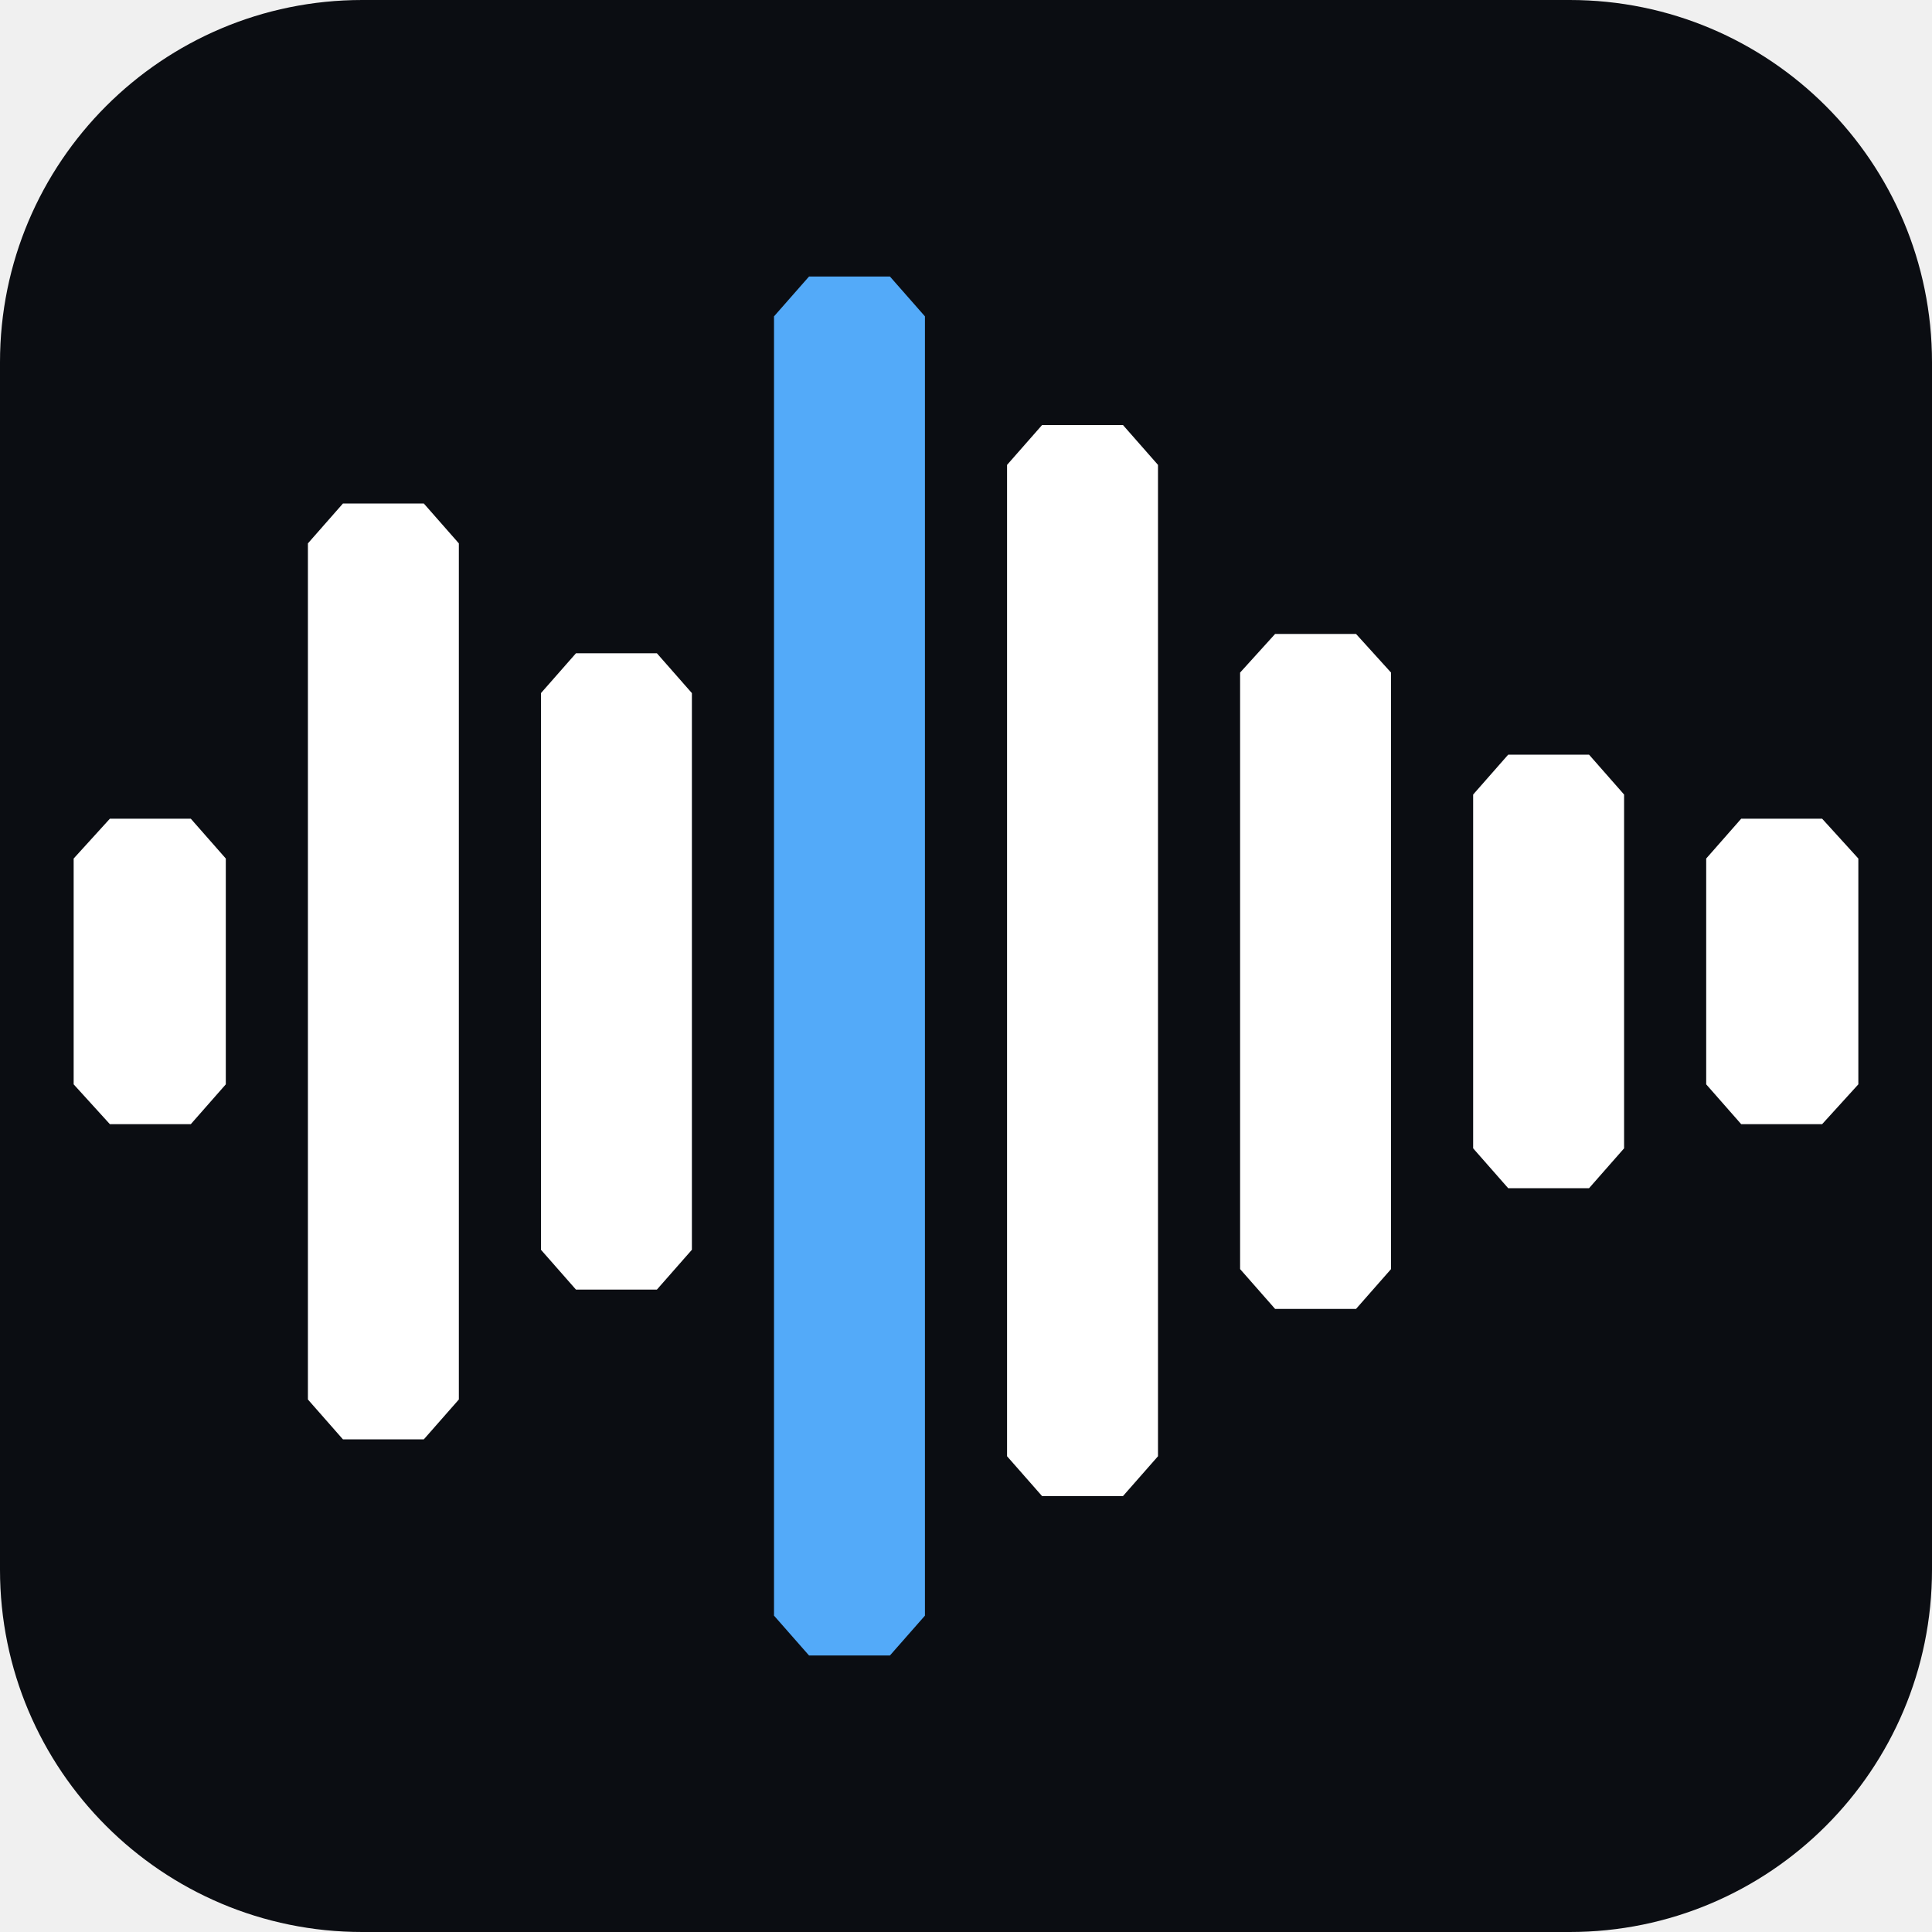
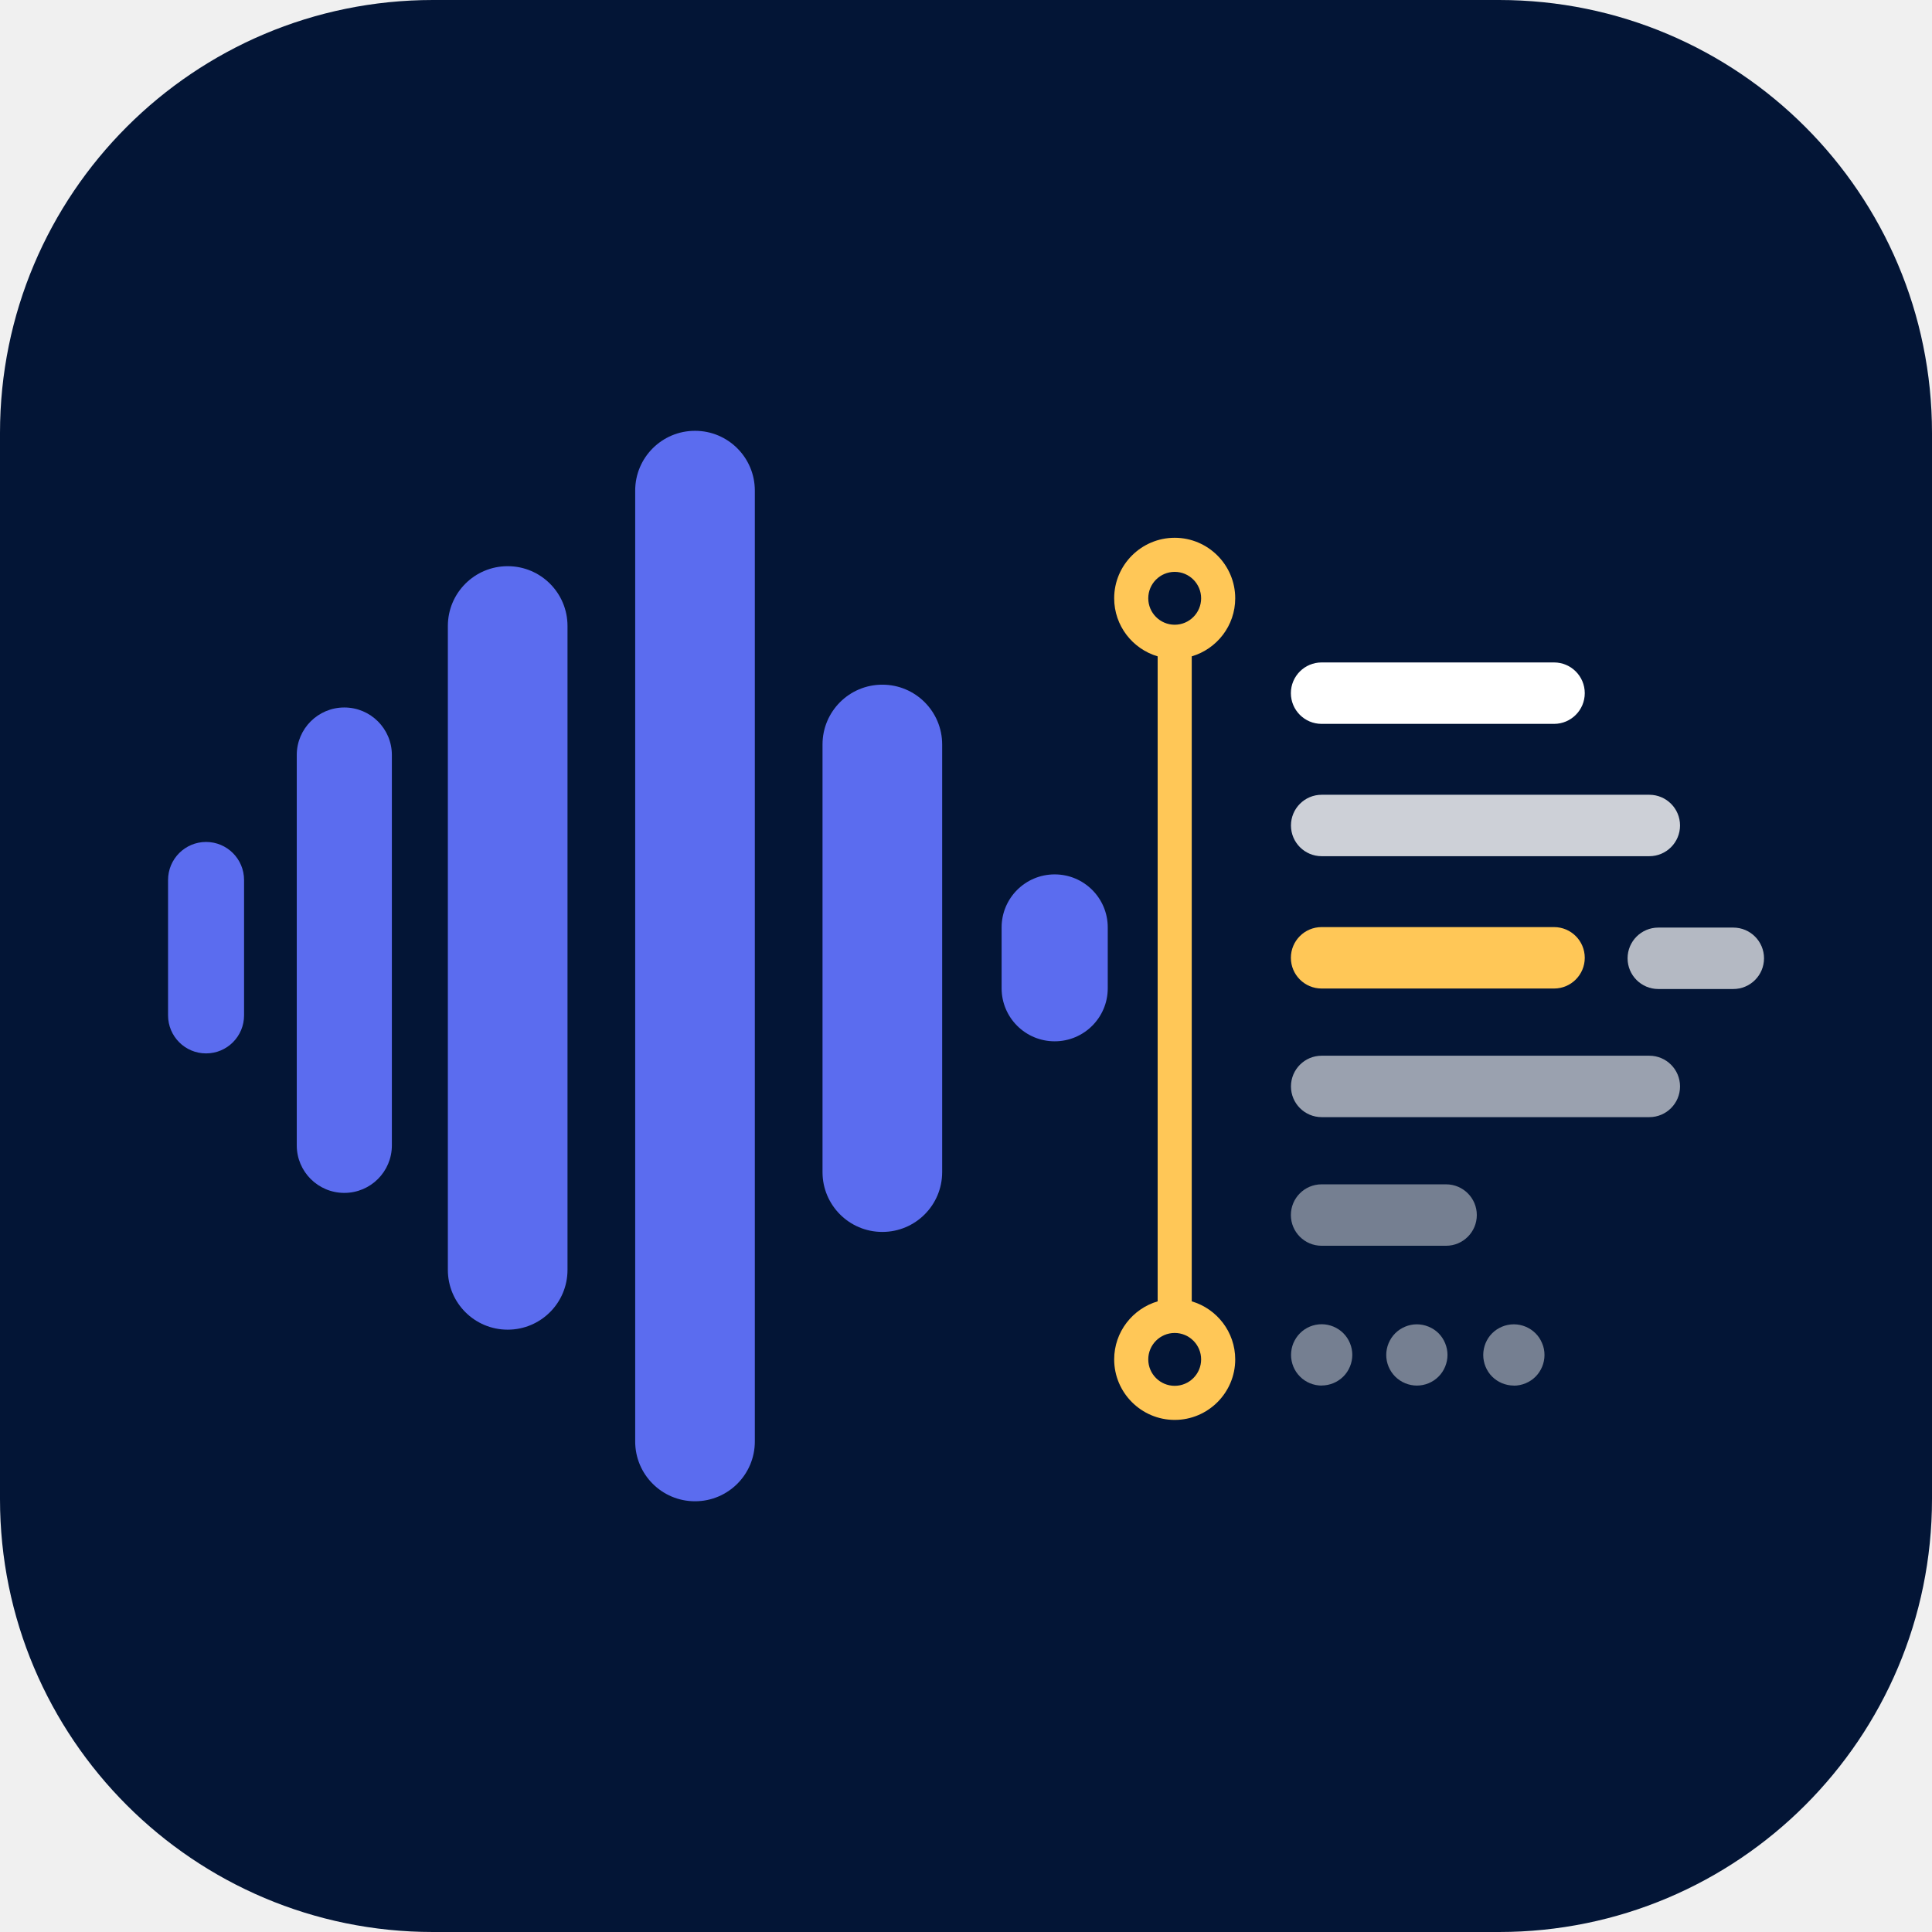
- <svg xmlns="http://www.w3.org/2000/svg" viewBox="0 0 16 16" role="img" aria-label="freeaudiotrim.com icon">
-   <rect width="16" height="16" rx="3" fill="#0b0d12" />
-   <polygon fill="#fff" points="1.58 9.31 .91 9.31 .61 8.98 .61 7.11 .91 6.78 1.58 6.78 1.87 7.11 1.87 8.98 1.58 9.31" />
-   <polygon fill="#fff" points="5.44 10.68 4.77 10.68 4.48 10.35 4.48 5.74 4.77 5.41 5.44 5.41 5.73 5.74 5.73 10.35 5.44 10.68" />
-   <polygon fill="#53aaf9" points="7.37 13.71 6.7 13.71 6.41 13.38 6.41 2.62 6.7 2.29 7.37 2.29 7.66 2.62 7.66 13.38 7.37 13.71" />
-   <polygon fill="#fff" points="9.3 12.39 8.63 12.39 8.34 12.06 8.34 3.85 8.63 3.52 9.3 3.52 9.59 3.85 9.59 12.06 9.3 12.39" />
-   <polygon fill="#fff" points="11.23 10.84 10.56 10.84 10.27 10.51 10.27 5.57 10.56 5.25 11.23 5.25 11.52 5.57 11.52 10.51 11.23 10.84" />
-   <polygon fill="#fff" points="13.16 9.84 12.49 9.84 12.2 9.51 12.2 6.58 12.49 6.25 13.16 6.25 13.45 6.58 13.45 9.51 13.16 9.84" />
-   <polygon fill="#fff" points="15.09 9.31 14.42 9.31 14.13 8.98 14.13 7.11 14.42 6.78 15.09 6.78 15.39 7.11 15.39 8.98 15.09 9.31" />
-   <polygon fill="#fff" points="3.51 11.92 2.84 11.92 2.55 11.59 2.55 4.5 2.84 4.17 3.51 4.17 3.8 4.5 3.8 11.59 3.51 11.92" />
+ <svg xmlns="http://www.w3.org/2000/svg" id="Layer_2" data-name="Layer 2" viewBox="0 0 234.63 234.63">
+   <defs>
+     <style>
+       .cls-1 {
+         opacity: .6;
+       }
+ 
+       .cls-2 {
+         fill: #fff;
+       }
+ 
+       .cls-3 {
+         fill: #ffc757;
+       }
+ 
+       .cls-4 {
+         fill: #5b6cef;
+       }
+ 
+       .cls-5 {
+         opacity: .8;
+       }
+ 
+       .cls-6 {
+         opacity: .45;
+       }
+ 
+       .cls-7 {
+         fill: #031536;
+       }
+ 
+       .cls-8 {
+         opacity: .7;
+       }
+     </style>
+   </defs>
+   <g id="Layer_1-2" data-name="Layer 1">
+     <g>
+       <rect class="cls-7" width="234.63" height="234.63" rx="52.58" ry="52.58" />
+       <g>
+         <rect class="cls-4" x="77.14" y="52.32" width="14.53" height="130" rx="7.26" ry="7.26" />
+         <rect class="cls-4" x="54.39" y="68.76" width="14.53" height="92.72" rx="7.26" ry="7.26" />
+         <rect class="cls-4" x="99.89" y="83.15" width="14.53" height="66.46" rx="7.26" ry="7.26" />
+         <rect class="cls-4" x="20.41" y="102.25" width="9.23" height="25.68" rx="4.62" ry="4.62" />
+         <rect class="cls-4" x="36.04" y="85.92" width="11.55" height="58.95" rx="5.77" ry="5.77" />
+         <rect class="cls-4" x="121.64" y="106.19" width="12.89" height="20.27" rx="6.44" ry="6.44" />
+         <path class="cls-3" d="M188.73,120.05h-28.23c-2.06,0-3.73-1.67-3.73-3.73s1.67-3.73,3.73-3.73h28.23c2.06,0,3.73,1.67,3.73,3.73s-1.67,3.73-3.73,3.73Z" />
+         <g class="cls-8">
+           <path class="cls-2" d="M210.5,120.11h-9.11c-2.06,0-3.73-1.67-3.73-3.73s1.67-3.73,3.73-3.73h9.11c2.06,0,3.73,1.67,3.73,3.73s-1.67,3.73-3.73,3.73Z" />
+         </g>
+         <g class="cls-5">
+           <path class="cls-2" d="M200.3,103.98h-39.79c-2.06,0-3.73-1.67-3.73-3.73s1.67-3.73,3.73-3.73h39.79c2.06,0,3.73,1.67,3.73,3.73s-1.67,3.73-3.73,3.73Z" />
+         </g>
+         <path class="cls-2" d="M188.73,87.91h-28.23c-2.06,0-3.73-1.67-3.73-3.73s1.67-3.73,3.73-3.73h28.23c2.06,0,3.73,1.67,3.73,3.73s-1.67,3.73-3.73,3.73Z" />
+         <g class="cls-1">
+           <path class="cls-2" d="M200.3,135.67h-39.79c-2.06,0-3.73-1.67-3.73-3.73s1.67-3.73,3.73-3.73h39.79c2.06,0,3.73,1.67,3.73,3.73s-1.67,3.73-3.73,3.73Z" />
+         </g>
+         <g class="cls-6">
+           <path class="cls-2" d="M175.62,151.29h-15.12c-2.06,0-3.73-1.67-3.73-3.73s1.67-3.73,3.73-3.73h15.12c2.06,0,3.73,1.67,3.73,3.73s-1.67,3.73-3.73,3.73Z" />
+         </g>
+         <g class="cls-6">
+           <path class="cls-2" d="M160.51,168.27c-.99,0-1.95-.4-2.63-1.09-.7-.69-1.09-1.65-1.09-2.63,0-.24.03-.49.07-.73.04-.23.12-.47.21-.7.1-.22.21-.44.35-.65.13-.2.29-.39.46-.56.69-.7,1.65-1.09,2.63-1.09s1.94.4,2.63,1.09c.7.7,1.09,1.66,1.09,2.63s-.4,1.95-1.09,2.63c-.7.7-1.66,1.09-2.63,1.09Z" />
+         </g>
+         <g class="cls-6">
+           <path class="cls-2" d="M172.07,168.27c-.98,0-1.94-.4-2.63-1.09-.7-.7-1.09-1.66-1.09-2.63s.4-1.94,1.09-2.63c.7-.7,1.66-1.09,2.63-1.09s1.95.4,2.64,1.09c.69.7,1.08,1.66,1.08,2.63s-.4,1.95-1.09,2.63c-.69.7-1.65,1.09-2.63,1.09Z" />
+         </g>
+         <g class="cls-6">
+           <path class="cls-2" d="M183.85,168.27c-.99,0-1.95-.4-2.64-1.09s-1.08-1.65-1.08-2.63.4-1.95,1.08-2.63c.7-.7,1.66-1.09,2.64-1.09s1.94.4,2.63,1.09c.17.17.33.36.46.56.13.21.25.42.34.65.1.22.17.46.22.7.05.24.07.49.07.73,0,.98-.4,1.94-1.09,2.63s-1.66,1.09-2.63,1.09Z" />
+         </g>
+         <path class="cls-3" d="M144.73,158.04v-78.33c3.05-.9,5.28-3.72,5.28-7.05,0-4.05-3.3-7.35-7.35-7.35s-7.35,3.3-7.35,7.35c0,3.33,2.23,6.15,5.28,7.05v78.33c-3.05.9-5.28,3.72-5.28,7.05,0,4.05,3.3,7.35,7.35,7.35s7.35-3.3,7.35-7.35c0-3.33-2.23-6.15-5.28-7.05ZM139.45,72.66c0-1.77,1.44-3.21,3.21-3.21s3.21,1.44,3.21,3.21-1.44,3.21-3.21,3.21-3.21-1.44-3.21-3.21ZM142.66,168.3c-1.77,0-3.21-1.44-3.21-3.21s1.44-3.21,3.21-3.21,3.21,1.44,3.21,3.21-1.44,3.21-3.21,3.21Z" />
+       </g>
+     </g>
+   </g>
</svg>
